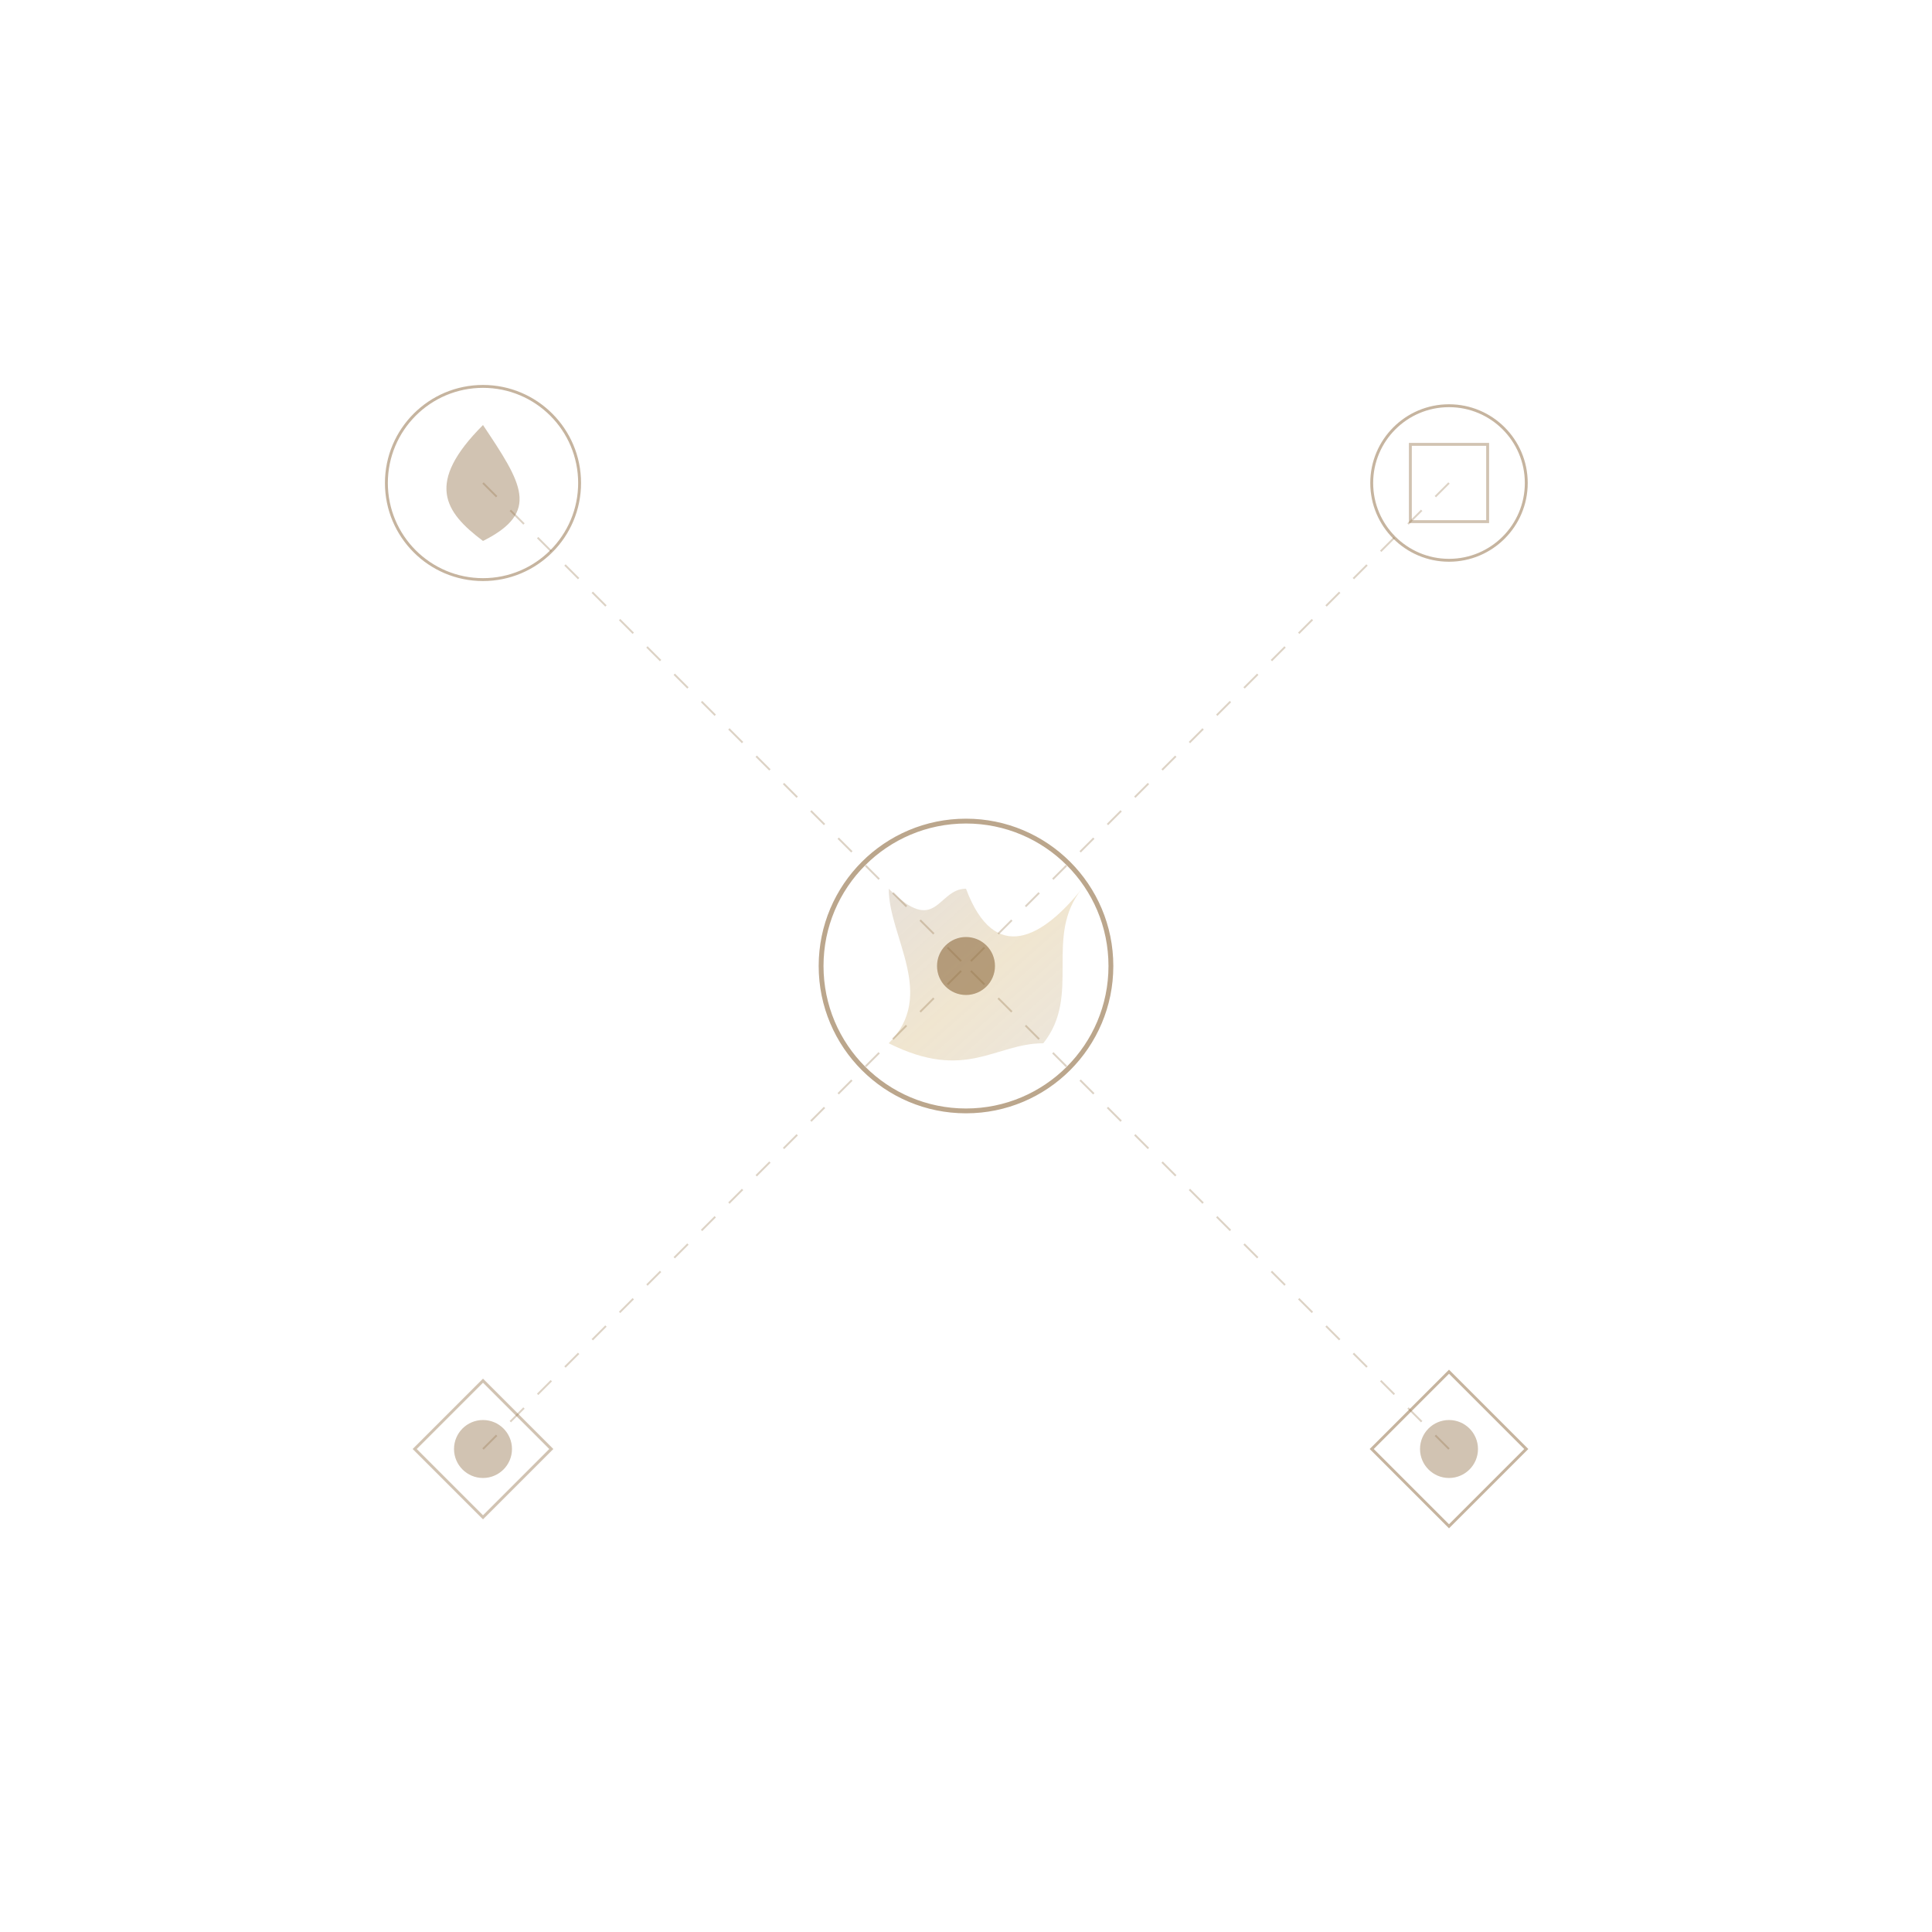
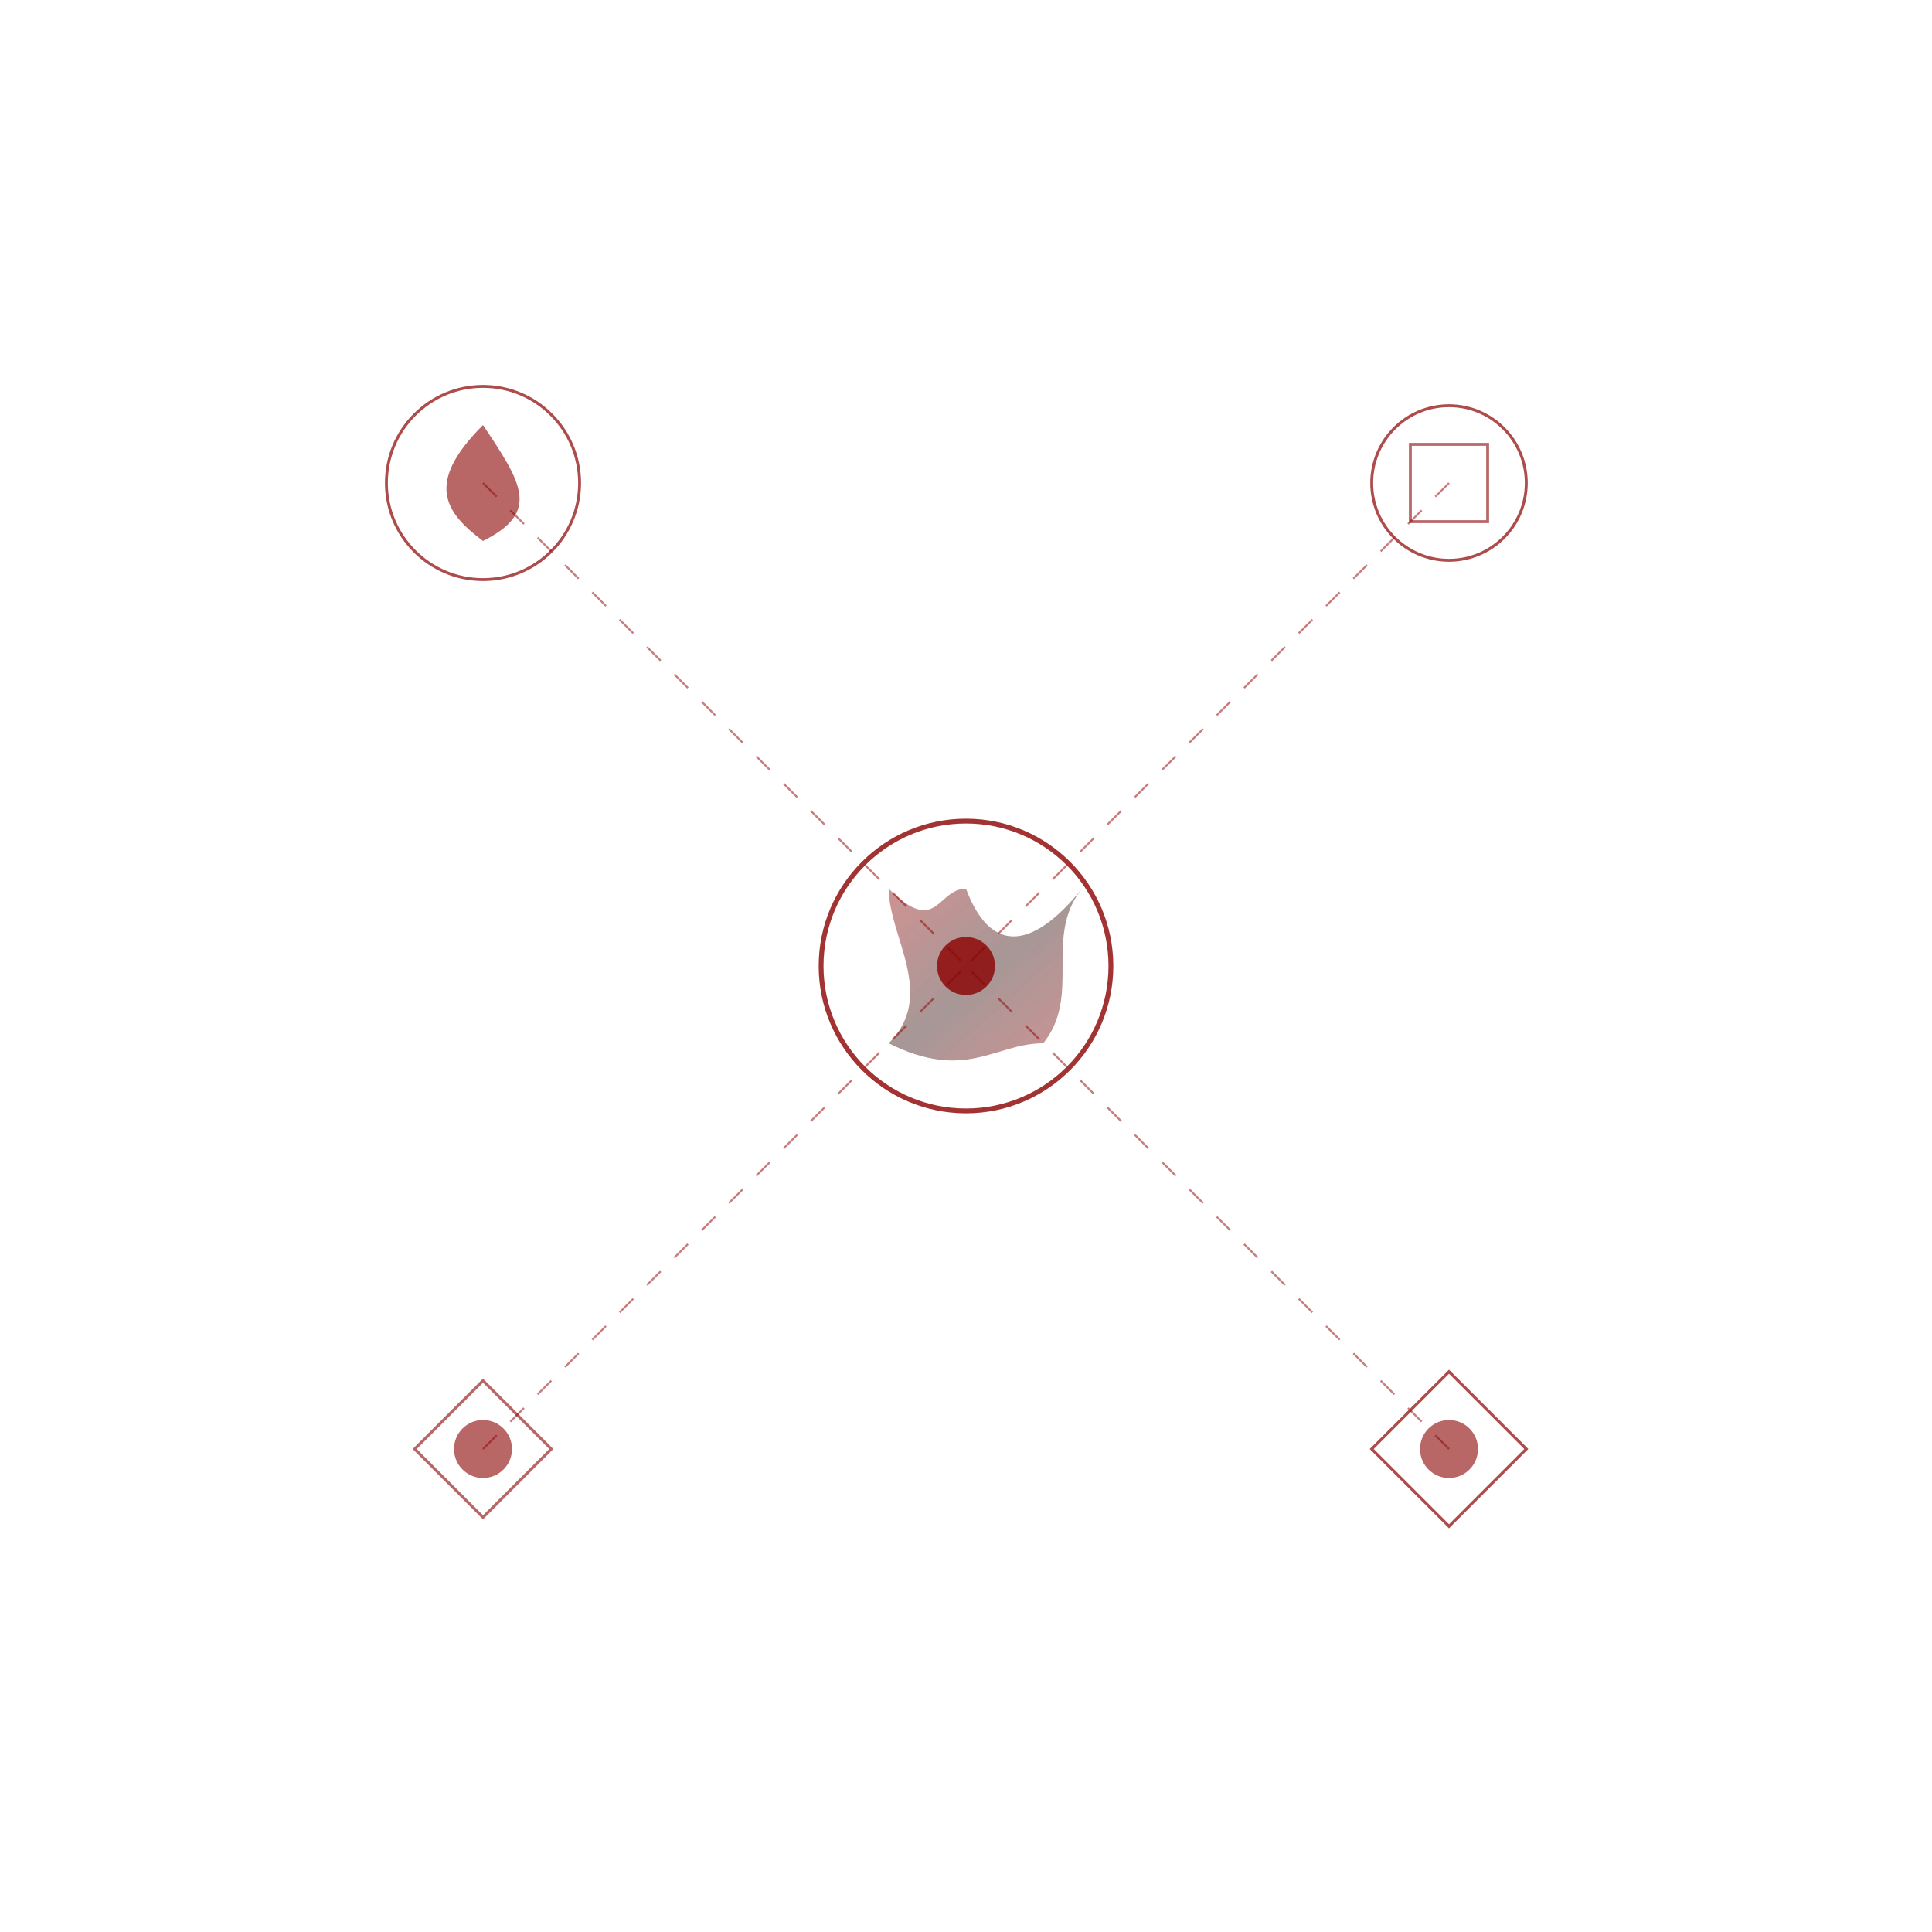
<svg xmlns="http://www.w3.org/2000/svg" width="200" height="200" viewBox="0 0 200 200">
  <defs>
    <linearGradient id="goldGradient" x1="0%" y1="0%" x2="100%" y2="100%">
-       <stop offset="0%" style="stop-color:#8D6A3F;stop-opacity:0.4" />
-       <stop offset="50%" style="stop-color:#C49A44;stop-opacity:0.5" />
-       <stop offset="100%" style="stop-color:#9F8054;stop-opacity:0.4" />
+       <stop offset="0%" style="stop-color:#8B0000;stop-opacity:0.6" />
+       <stop offset="50%" style="stop-color:#4A2C2A;stop-opacity:0.7" />
+       <stop offset="100%" style="stop-color:#8B0000;stop-opacity:0.6" />
    </linearGradient>
  </defs>
  <g>
    <g transform="translate(100, 100)">
-       <circle cx="0" cy="0" r="15" fill="none" stroke="#8D6A3F" stroke-width="0.5" opacity="0.6" />
-       <path d="M0,-8 C3,0 8,-3 12,-8 C8,-3 12,3 8,8 C3,8 0,12 -8,8 C-3,3 -8,-3 -8,-8 C-3,-3 -3,-8 0,-8Z" fill="url(#goldGradient)" opacity="0.5" />
-       <circle cx="0" cy="0" r="3" fill="#8D6A3F" opacity="0.6" />
+       <circle cx="0" cy="0" r="15" fill="none" stroke="#8B0000" stroke-width="0.5" opacity="0.8" />
+       <path d="M0,-8 C3,0 8,-3 12,-8 C8,-3 12,3 8,8 C3,8 0,12 -8,8 C-3,3 -8,-3 -8,-8 C-3,-3 -3,-8 0,-8Z" fill="url(#goldGradient)" opacity="0.7" />
+       <circle cx="0" cy="0" r="3" fill="#8B0000" opacity="0.8" />
    </g>
    <g transform="translate(0, 0)">
      <use href="#imperial-motif" x="0" y="0" />
    </g>
    <g transform="translate(0, 200)">
      <use href="#imperial-motif" x="0" y="0" />
    </g>
    <g transform="translate(200, 0)">
      <use href="#imperial-motif" x="0" y="0" />
    </g>
    <g transform="translate(200, 200)">
      <use href="#imperial-motif" x="0" y="0" />
    </g>
  </g>
  <g transform="translate(50, 50)">
-     <circle cx="0" cy="0" r="10" fill="none" stroke="#8D6A3F" stroke-width="0.3" opacity="0.5" />
-     <path d="M0,-6 C4,0 6,3 0,6 C-4,3 -6,0 0,-6Z" fill="#8D6A3F" opacity="0.4" />
+     <circle cx="0" cy="0" r="10" fill="none" stroke="#8B0000" stroke-width="0.3" opacity="0.7" />
+     <path d="M0,-6 C4,0 6,3 0,6 C-4,3 -6,0 0,-6Z" fill="#8B0000" opacity="0.6" />
  </g>
  <g transform="translate(150, 50)">
-     <circle cx="0" cy="0" r="8" fill="none" stroke="#8D6A3F" stroke-width="0.3" opacity="0.5" />
-     <rect x="-4" y="-4" width="8" height="8" fill="none" stroke="#8D6A3F" stroke-width="0.3" opacity="0.4" />
+     <circle cx="0" cy="0" r="8" fill="none" stroke="#8B0000" stroke-width="0.3" opacity="0.7" />
+     <rect x="-4" y="-4" width="8" height="8" fill="none" stroke="#8B0000" stroke-width="0.3" opacity="0.6" />
  </g>
  <g transform="translate(50, 150)">
-     <rect x="-5" y="-5" width="10" height="10" fill="none" stroke="#8D6A3F" stroke-width="0.3" opacity="0.4" transform="rotate(45)" />
-     <circle cx="0" cy="0" r="3" fill="#8D6A3F" opacity="0.4" />
+     <rect x="-5" y="-5" width="10" height="10" fill="none" stroke="#8B0000" stroke-width="0.3" opacity="0.6" transform="rotate(45)" />
+     <circle cx="0" cy="0" r="3" fill="#8B0000" opacity="0.6" />
  </g>
  <g transform="translate(150, 150)">
-     <path d="M-8,0 L0,-8 L8,0 L0,8 Z" fill="none" stroke="#8D6A3F" stroke-width="0.3" opacity="0.5" />
-     <circle cx="0" cy="0" r="3" fill="#8D6A3F" opacity="0.4" />
+     <path d="M-8,0 L0,-8 L8,0 L0,8 Z" fill="none" stroke="#8B0000" stroke-width="0.3" opacity="0.7" />
+     <circle cx="0" cy="0" r="3" fill="#8B0000" opacity="0.6" />
  </g>
-   <g opacity="0.3">
-     <line x1="50" y1="50" x2="100" y2="100" stroke="#8D6A3F" stroke-width="0.2" stroke-dasharray="2,2" />
-     <line x1="150" y1="50" x2="100" y2="100" stroke="#8D6A3F" stroke-width="0.2" stroke-dasharray="2,2" />
-     <line x1="50" y1="150" x2="100" y2="100" stroke="#8D6A3F" stroke-width="0.2" stroke-dasharray="2,2" />
-     <line x1="150" y1="150" x2="100" y2="100" stroke="#8D6A3F" stroke-width="0.2" stroke-dasharray="2,2" />
+   <g opacity="0.5">
+     <line x1="50" y1="50" x2="100" y2="100" stroke="#8B0000" stroke-width="0.2" stroke-dasharray="2,2" />
+     <line x1="150" y1="50" x2="100" y2="100" stroke="#8B0000" stroke-width="0.2" stroke-dasharray="2,2" />
+     <line x1="50" y1="150" x2="100" y2="100" stroke="#8B0000" stroke-width="0.2" stroke-dasharray="2,2" />
+     <line x1="150" y1="150" x2="100" y2="100" stroke="#8B0000" stroke-width="0.2" stroke-dasharray="2,2" />
  </g>
</svg>
